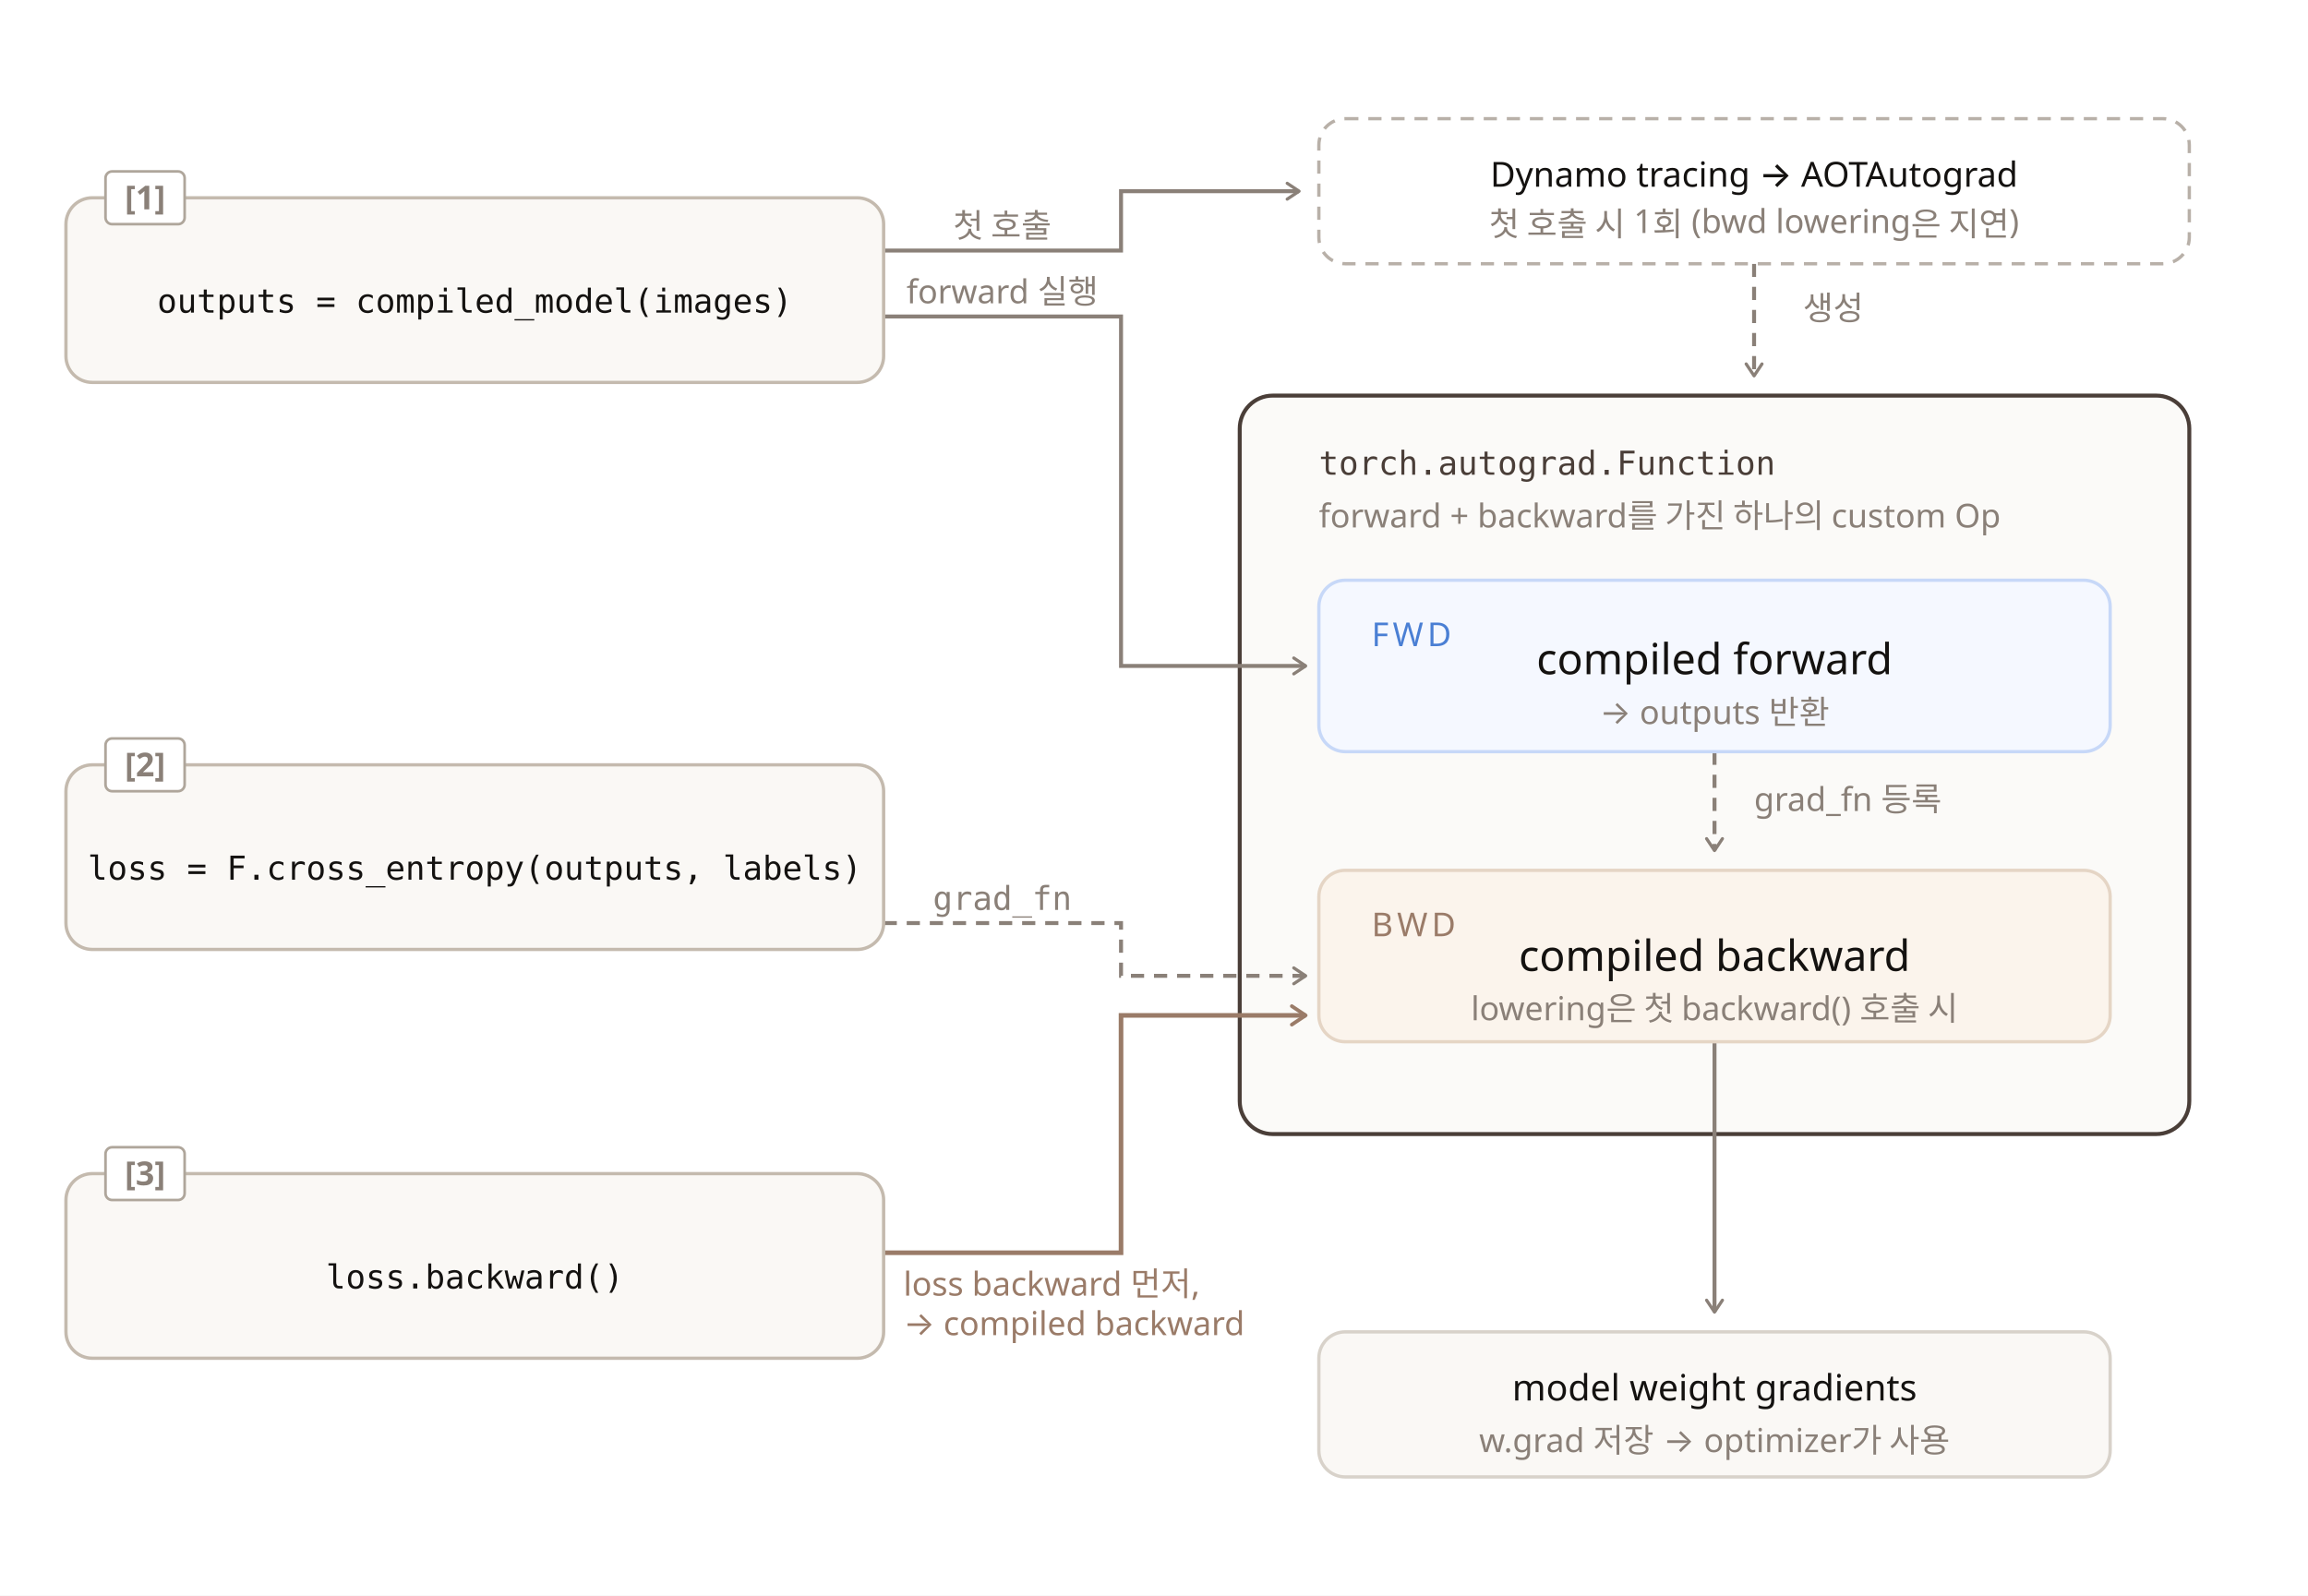
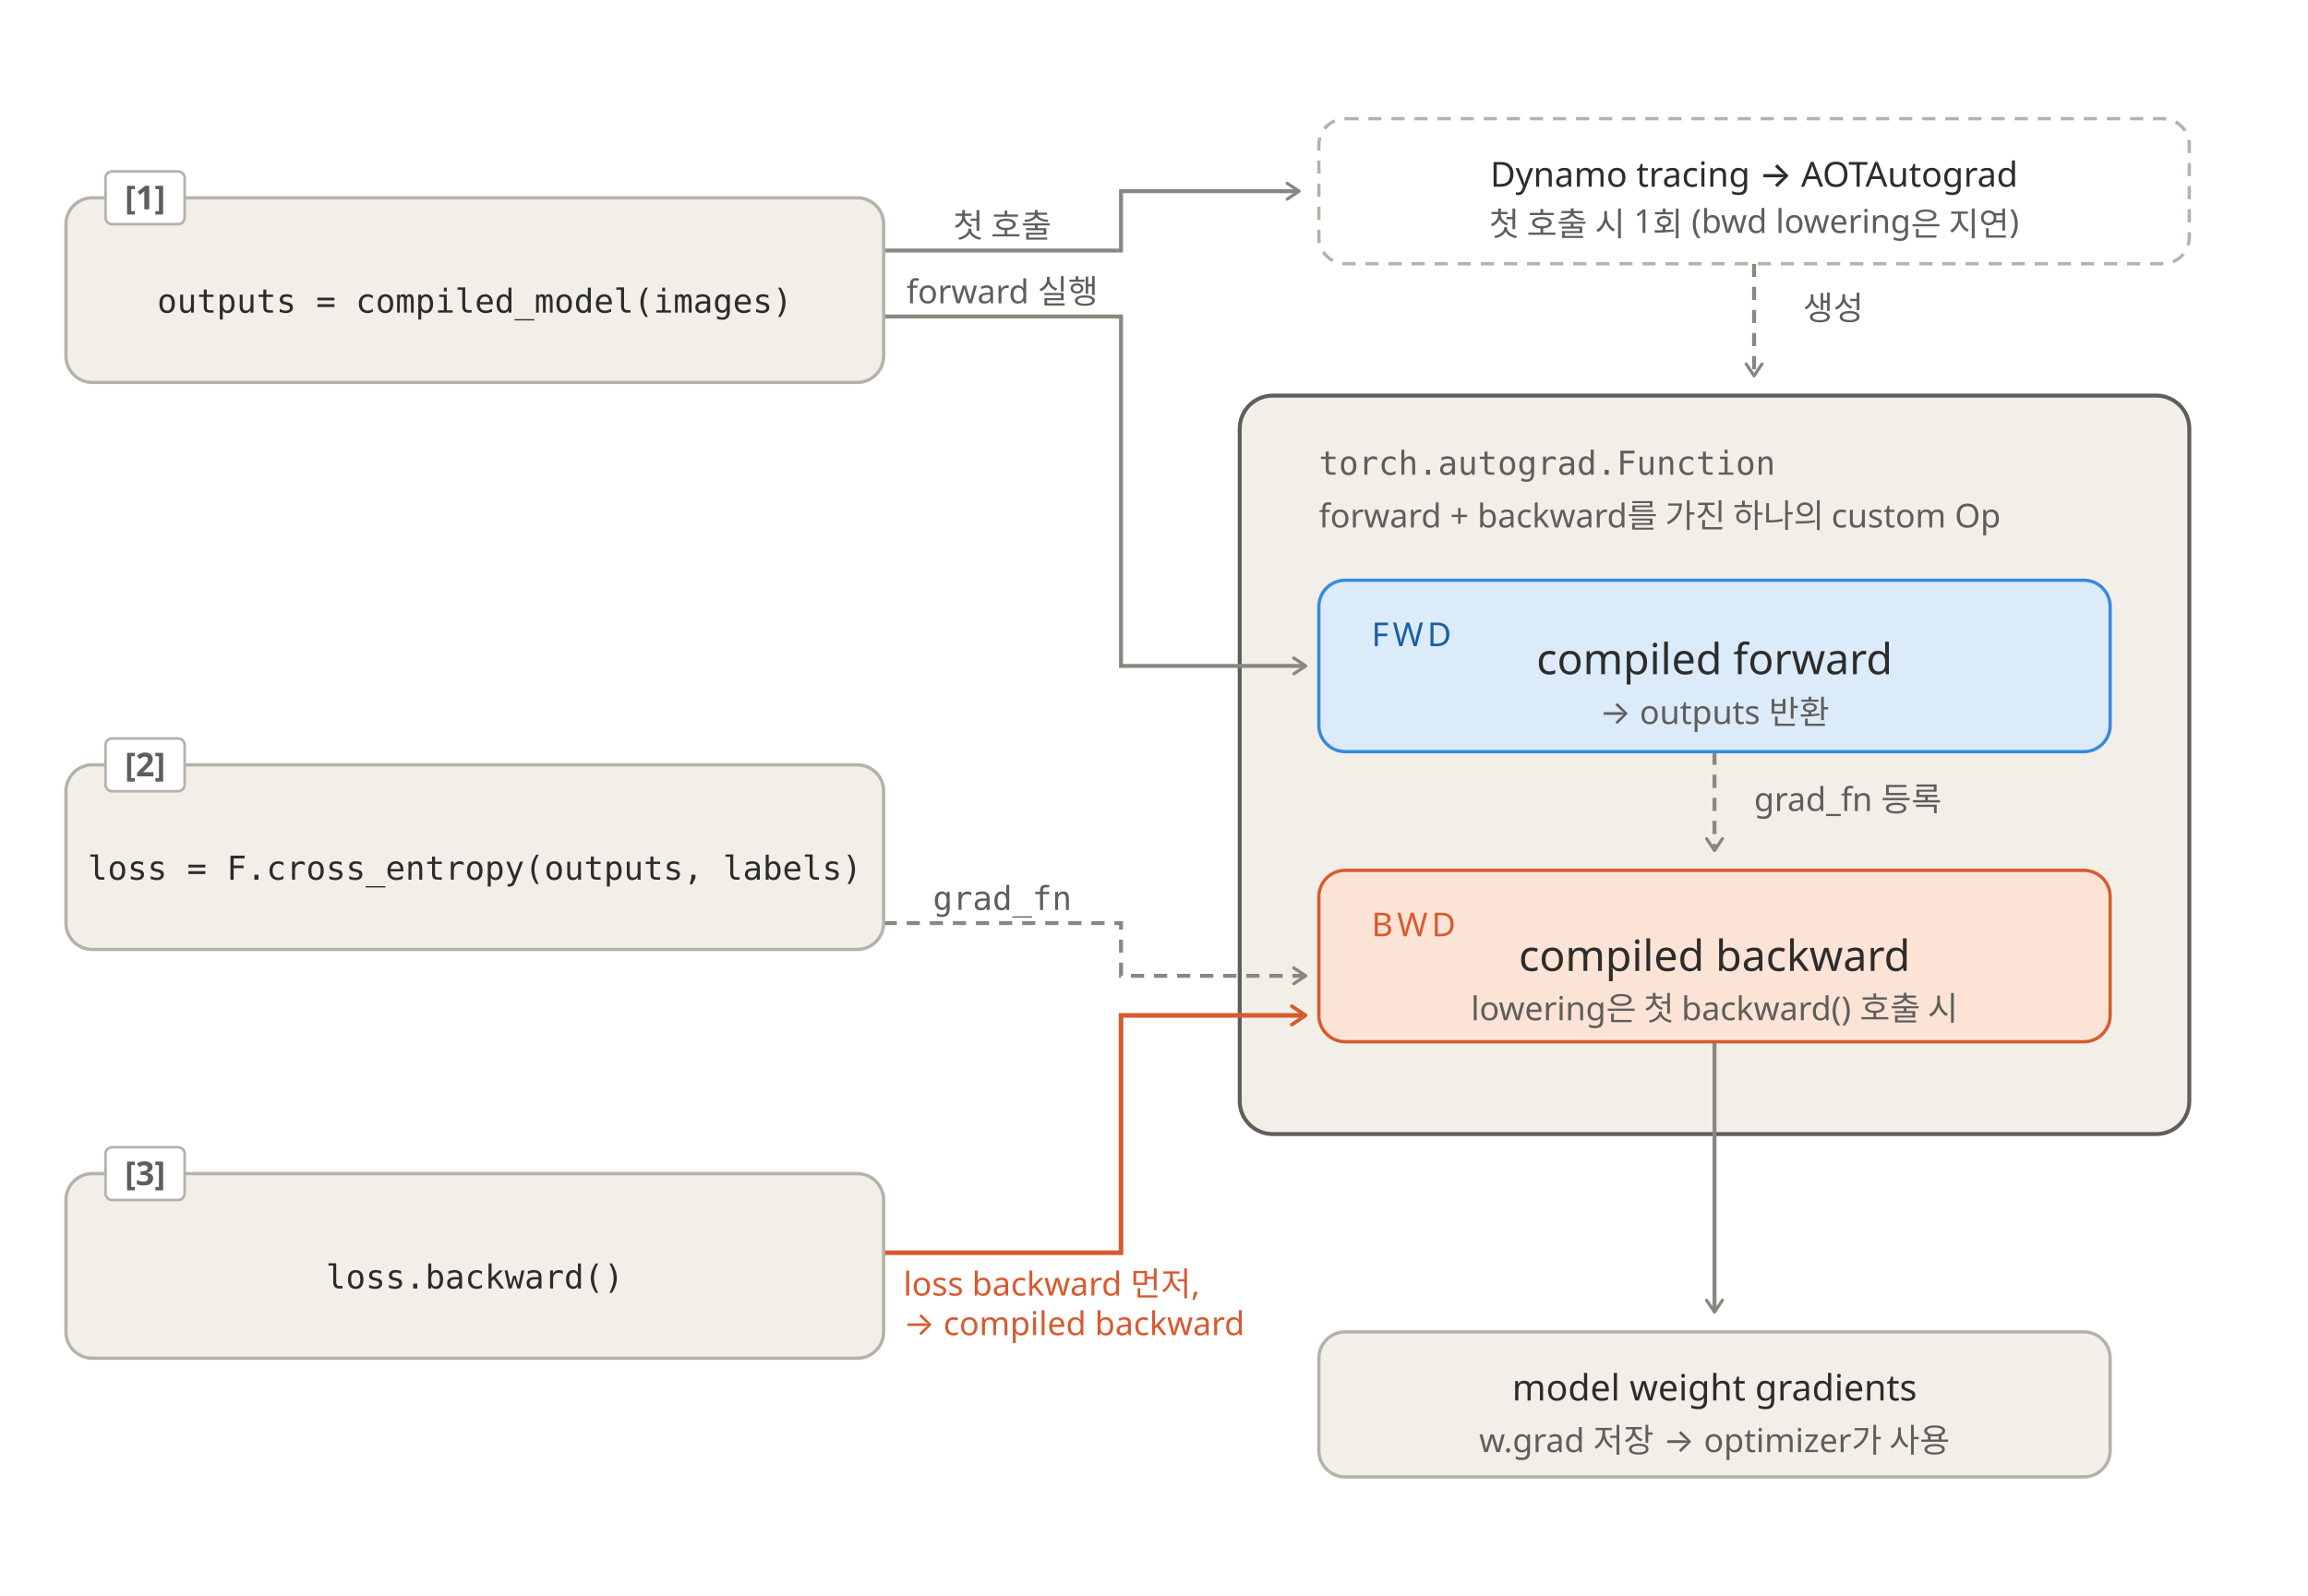
<svg xmlns="http://www.w3.org/2000/svg" viewBox="0 0 700 484" width="700" height="484" role="img" aria-labelledby="ctf-light-title ctf-light-desc">
  <defs>
    <marker id="ctf-arr" viewBox="0 0 10 10" refX="8" refY="5" markerWidth="5" markerHeight="5" orient="auto-start-reverse">
-       <path d="M2 1L8 5L2 9" fill="none" stroke="#8A8078" stroke-width="1.6" stroke-linecap="round" stroke-linejoin="round" />
+       <path d="M2 1L8 5L2 9" fill="none" stroke="#888780" stroke-width="1.6" stroke-linecap="round" stroke-linejoin="round" />
    </marker>
    <marker id="ctf-arr-warm" viewBox="0 0 10 10" refX="8" refY="5" markerWidth="5" markerHeight="5" orient="auto-start-reverse">
-       <path d="M2 1L8 5L2 9" fill="none" stroke="#9A7B68" stroke-width="1.6" stroke-linecap="round" stroke-linejoin="round" />
+       <path d="M2 1L8 5L2 9" fill="none" stroke="#D85A30" stroke-width="1.6" stroke-linecap="round" stroke-linejoin="round" />
    </marker>
  </defs>
  <rect width="700" height="484" fill="#FFFFFF" />
-   <rect x="376" y="120" width="288" height="224" rx="10" fill="#FBFAF8" stroke="#4A3E38" stroke-width="1.2" />
-   <text x="400" y="144" font-family="ui-monospace, SFMono-Regular, Menlo, Consolas, monospace" font-size="10" font-weight="500" fill="#4A3E38">torch.autograd.Function</text>
-   <text x="400" y="160" font-family="'Pretendard', 'Apple SD Gothic Neo', 'Noto Sans KR', 'Segoe UI', system-ui, -apple-system, sans-serif" font-size="10" fill="#8A8078">forward + backward를 가진 하나의 custom Op</text>
-   <path d="M268 76 H340 V58 H394" fill="none" stroke="#8A8078" stroke-width="1.2" marker-end="url(#ctf-arr)" />
+   <rect x="376" y="120" width="288" height="224" rx="10" fill="#F1EFE8" stroke="#5F5E5A" stroke-width="1.2" />
+   <text x="400" y="144" font-family="ui-monospace, SFMono-Regular, Menlo, Consolas, monospace" font-size="10" font-weight="500" fill="#5F5E5A">torch.autograd.Function</text>
+   <text x="400" y="160" font-family="'Pretendard', 'Apple SD Gothic Neo', 'Noto Sans KR', 'Segoe UI', system-ui, -apple-system, sans-serif" font-size="10" fill="#5F5E5A">forward + backward를 가진 하나의 custom Op</text>
+   <path d="M268 76 H340 V58 H394" fill="none" stroke="#888780" stroke-width="1.2" marker-end="url(#ctf-arr)" />
  <rect x="276" y="61" width="56" height="13" rx="2" fill="#FFFFFF" />
-   <text x="304" y="72" font-family="'Pretendard', 'Apple SD Gothic Neo', 'Noto Sans KR', 'Segoe UI', system-ui, -apple-system, sans-serif" font-size="10" fill="#8A8078" text-anchor="middle">첫 호출</text>
-   <path d="M532 80 V114" fill="none" stroke="#8A8078" stroke-width="1.2" stroke-dasharray="4,3" marker-end="url(#ctf-arr)" />
+   <text x="304" y="72" font-family="'Pretendard', 'Apple SD Gothic Neo', 'Noto Sans KR', 'Segoe UI', system-ui, -apple-system, sans-serif" font-size="10" fill="#5F5E5A" text-anchor="middle">첫 호출</text>
+   <path d="M532 80 V114" fill="none" stroke="#888780" stroke-width="1.2" stroke-dasharray="4,3" marker-end="url(#ctf-arr)" />
  <rect x="540" y="88" width="32" height="12" rx="2" fill="#FFFFFF" />
-   <text x="556" y="97" font-family="'Pretendard', 'Apple SD Gothic Neo', 'Noto Sans KR', 'Segoe UI', system-ui, -apple-system, sans-serif" font-size="10" fill="#8A8078" text-anchor="middle">생성</text>
-   <path d="M268 96 H340 V202 H396" fill="none" stroke="#8A8078" stroke-width="1.2" marker-end="url(#ctf-arr)" />
+   <text x="556" y="97" font-family="'Pretendard', 'Apple SD Gothic Neo', 'Noto Sans KR', 'Segoe UI', system-ui, -apple-system, sans-serif" font-size="10" fill="#5F5E5A" text-anchor="middle">생성</text>
+   <path d="M268 96 H340 V202 H396" fill="none" stroke="#888780" stroke-width="1.2" marker-end="url(#ctf-arr)" />
  <rect x="268" y="81" width="72" height="14" rx="2" fill="#FFFFFF" />
-   <text x="304" y="92" font-family="'Pretendard', 'Apple SD Gothic Neo', 'Noto Sans KR', 'Segoe UI', system-ui, -apple-system, sans-serif" font-size="10" fill="#8A8078" text-anchor="middle">forward 실행</text>
-   <path d="M520 228 V258" fill="none" stroke="#8A8078" stroke-width="1.2" stroke-dasharray="4,3" marker-end="url(#ctf-arr)" />
-   <rect x="528" y="236" width="80" height="14" rx="2" fill="#FBFAF8" />
-   <text x="532" y="246" font-family="'Pretendard', 'Apple SD Gothic Neo', 'Noto Sans KR', 'Segoe UI', system-ui, -apple-system, sans-serif" font-size="10" fill="#8A8078">grad_fn 등록</text>
-   <path d="M268 280 H340 V296 H396" fill="none" stroke="#8A8078" stroke-width="1.2" stroke-dasharray="4,3" marker-end="url(#ctf-arr)" />
+   <text x="304" y="92" font-family="'Pretendard', 'Apple SD Gothic Neo', 'Noto Sans KR', 'Segoe UI', system-ui, -apple-system, sans-serif" font-size="10" fill="#5F5E5A" text-anchor="middle">forward 실행</text>
+   <path d="M520 228 V258" fill="none" stroke="#888780" stroke-width="1.2" stroke-dasharray="4,3" marker-end="url(#ctf-arr)" />
+   <rect x="528" y="236" width="80" height="14" rx="2" fill="#F1EFE8" />
+   <text x="532" y="246" font-family="'Pretendard', 'Apple SD Gothic Neo', 'Noto Sans KR', 'Segoe UI', system-ui, -apple-system, sans-serif" font-size="10" fill="#5F5E5A">grad_fn 등록</text>
+   <path d="M268 280 H340 V296 H396" fill="none" stroke="#888780" stroke-width="1.2" stroke-dasharray="4,3" marker-end="url(#ctf-arr)" />
  <rect x="280" y="265" width="48" height="13" rx="2" fill="#FFFFFF" />
-   <text x="304" y="276" font-family="ui-monospace, SFMono-Regular, Menlo, Consolas, monospace" font-size="10" fill="#8A8078" text-anchor="middle">grad_fn</text>
-   <path d="M268 380 H340 V308 H396" fill="none" stroke="#9A7B68" stroke-width="1.4" marker-end="url(#ctf-arr-warm)" />
+   <text x="304" y="276" font-family="ui-monospace, SFMono-Regular, Menlo, Consolas, monospace" font-size="10" fill="#5F5E5A" text-anchor="middle">grad_fn</text>
+   <path d="M268 380 H340 V308 H396" fill="none" stroke="#D85A30" stroke-width="1.4" marker-end="url(#ctf-arr-warm)" />
  <rect x="270" y="384" width="116" height="24" rx="2" fill="#FFFFFF" />
-   <text x="274" y="393" font-family="'Pretendard', 'Apple SD Gothic Neo', 'Noto Sans KR', 'Segoe UI', system-ui, -apple-system, sans-serif" font-size="10" fill="#9A7B68" text-anchor="start">loss backward 먼저,</text>
-   <text x="274" y="405" font-family="'Pretendard', 'Apple SD Gothic Neo', 'Noto Sans KR', 'Segoe UI', system-ui, -apple-system, sans-serif" font-size="10" fill="#9A7B68" text-anchor="start">→ compiled backward</text>
-   <path d="M520 316 V398" fill="none" stroke="#8A8078" stroke-width="1.2" marker-end="url(#ctf-arr)" />
-   <rect x="20" y="60" width="248" height="56" rx="8" fill="#FAF8F5" stroke="#C4BAAE" stroke-width="1" />
-   <rect x="32" y="52" width="24" height="16" rx="2" fill="#FFFFFF" stroke="#AFA69B" stroke-width="0.8" />
-   <text x="44" y="63.5" font-family="'Pretendard', 'Apple SD Gothic Neo', 'Noto Sans KR', 'Segoe UI', system-ui, -apple-system, sans-serif" font-size="10" font-weight="600" fill="#8A8078" text-anchor="middle">[1]</text>
-   <text x="144" y="92" font-family="ui-monospace, SFMono-Regular, Menlo, Consolas, monospace" font-size="10" font-weight="500" fill="#141210" text-anchor="middle" dominant-baseline="middle">outputs = compiled_model(images)</text>
-   <rect x="20" y="232" width="248" height="56" rx="8" fill="#FAF8F5" stroke="#C4BAAE" stroke-width="1" />
-   <rect x="32" y="224" width="24" height="16" rx="2" fill="#FFFFFF" stroke="#AFA69B" stroke-width="0.8" />
-   <text x="44" y="235.5" font-family="'Pretendard', 'Apple SD Gothic Neo', 'Noto Sans KR', 'Segoe UI', system-ui, -apple-system, sans-serif" font-size="10" font-weight="600" fill="#8A8078" text-anchor="middle">[2]</text>
-   <text x="144" y="264" font-family="ui-monospace, SFMono-Regular, Menlo, Consolas, monospace" font-size="10" font-weight="500" fill="#141210" text-anchor="middle" dominant-baseline="middle">loss = F.cross_entropy(outputs, labels)</text>
-   <rect x="20" y="356" width="248" height="56" rx="8" fill="#FAF8F5" stroke="#C4BAAE" stroke-width="1" />
-   <rect x="32" y="348" width="24" height="16" rx="2" fill="#FFFFFF" stroke="#AFA69B" stroke-width="0.8" />
-   <text x="44" y="359.5" font-family="'Pretendard', 'Apple SD Gothic Neo', 'Noto Sans KR', 'Segoe UI', system-ui, -apple-system, sans-serif" font-size="10" font-weight="600" fill="#8A8078" text-anchor="middle">[3]</text>
-   <text x="144" y="388" font-family="ui-monospace, SFMono-Regular, Menlo, Consolas, monospace" font-size="10" font-weight="500" fill="#141210" text-anchor="middle" dominant-baseline="middle">loss.backward()</text>
-   <rect x="400" y="36" width="264" height="44" rx="8" fill="#FFFFFF" stroke="#B8B0A8" stroke-width="1" stroke-dasharray="4,3" />
-   <text x="532" y="53" font-family="'Pretendard', 'Apple SD Gothic Neo', 'Noto Sans KR', 'Segoe UI', system-ui, -apple-system, sans-serif" font-size="10.5" font-weight="500" fill="#141210" text-anchor="middle" dominant-baseline="middle">Dynamo tracing → AOTAutograd</text>
-   <text x="532" y="68" font-family="'Pretendard', 'Apple SD Gothic Neo', 'Noto Sans KR', 'Segoe UI', system-ui, -apple-system, sans-serif" font-size="10" fill="#8A8078" text-anchor="middle" dominant-baseline="middle">첫 호출 시 1회 (bwd lowering은 지연)</text>
-   <rect x="400" y="176" width="240" height="52" rx="8" fill="#F5F8FF" stroke="#C7D8F8" stroke-width="1" />
-   <text x="416" y="196" font-family="'Pretendard', 'Apple SD Gothic Neo', 'Noto Sans KR', 'Segoe UI', system-ui, -apple-system, sans-serif" font-size="10" font-weight="500" letter-spacing="1.2" fill="#4A7FD4">FWD</text>
-   <text x="520" y="200" font-family="'Pretendard', 'Apple SD Gothic Neo', 'Noto Sans KR', 'Segoe UI', system-ui, -apple-system, sans-serif" font-size="13" font-weight="500" fill="#141210" text-anchor="middle" dominant-baseline="middle">compiled forward</text>
-   <text x="520" y="216" font-family="'Pretendard', 'Apple SD Gothic Neo', 'Noto Sans KR', 'Segoe UI', system-ui, -apple-system, sans-serif" font-size="10" fill="#8A8078" text-anchor="middle" dominant-baseline="middle">→ outputs 반환</text>
-   <rect x="400" y="264" width="240" height="52" rx="8" fill="#FBF4EC" stroke="#E5D5C5" stroke-width="1" />
-   <text x="416" y="284" font-family="'Pretendard', 'Apple SD Gothic Neo', 'Noto Sans KR', 'Segoe UI', system-ui, -apple-system, sans-serif" font-size="10" font-weight="500" letter-spacing="1.2" fill="#9A7B68">BWD</text>
-   <text x="520" y="290" font-family="'Pretendard', 'Apple SD Gothic Neo', 'Noto Sans KR', 'Segoe UI', system-ui, -apple-system, sans-serif" font-size="13" font-weight="500" fill="#141210" text-anchor="middle" dominant-baseline="middle">compiled backward</text>
-   <text x="520" y="306" font-family="'Pretendard', 'Apple SD Gothic Neo', 'Noto Sans KR', 'Segoe UI', system-ui, -apple-system, sans-serif" font-size="10" fill="#8A8078" text-anchor="middle" dominant-baseline="middle">lowering은 첫 backward() 호출 시</text>
-   <rect x="400" y="404" width="240" height="44" rx="8" fill="#FAF8F5" stroke="#D8D2CA" stroke-width="1" />
-   <text x="520" y="421" font-family="'Pretendard', 'Apple SD Gothic Neo', 'Noto Sans KR', 'Segoe UI', system-ui, -apple-system, sans-serif" font-size="11" font-weight="500" fill="#141210" text-anchor="middle" dominant-baseline="middle">model weight gradients</text>
-   <text x="520" y="437" font-family="'Pretendard', 'Apple SD Gothic Neo', 'Noto Sans KR', 'Segoe UI', system-ui, -apple-system, sans-serif" font-size="10" fill="#8A8078" text-anchor="middle" dominant-baseline="middle">w.grad 저장 → optimizer가 사용</text>
+   <text x="274" y="393" font-family="'Pretendard', 'Apple SD Gothic Neo', 'Noto Sans KR', 'Segoe UI', system-ui, -apple-system, sans-serif" font-size="10" fill="#D85A30" text-anchor="start">loss backward 먼저,</text>
+   <text x="274" y="405" font-family="'Pretendard', 'Apple SD Gothic Neo', 'Noto Sans KR', 'Segoe UI', system-ui, -apple-system, sans-serif" font-size="10" fill="#D85A30" text-anchor="start">→ compiled backward</text>
+   <path d="M520 316 V398" fill="none" stroke="#888780" stroke-width="1.2" marker-end="url(#ctf-arr)" />
+   <rect x="20" y="60" width="248" height="56" rx="8" fill="#F1EFE8" stroke="#B4B2A9" stroke-width="1" />
+   <rect x="32" y="52" width="24" height="16" rx="2" fill="#FFFFFF" stroke="#B4B2A9" stroke-width="0.8" />
+   <text x="44" y="63.5" font-family="'Pretendard', 'Apple SD Gothic Neo', 'Noto Sans KR', 'Segoe UI', system-ui, -apple-system, sans-serif" font-size="10" font-weight="600" fill="#5F5E5A" text-anchor="middle">[1]</text>
+   <text x="144" y="92" font-family="ui-monospace, SFMono-Regular, Menlo, Consolas, monospace" font-size="10" font-weight="500" fill="#2C2C2A" text-anchor="middle" dominant-baseline="middle">outputs = compiled_model(images)</text>
+   <rect x="20" y="232" width="248" height="56" rx="8" fill="#F1EFE8" stroke="#B4B2A9" stroke-width="1" />
+   <rect x="32" y="224" width="24" height="16" rx="2" fill="#FFFFFF" stroke="#B4B2A9" stroke-width="0.8" />
+   <text x="44" y="235.5" font-family="'Pretendard', 'Apple SD Gothic Neo', 'Noto Sans KR', 'Segoe UI', system-ui, -apple-system, sans-serif" font-size="10" font-weight="600" fill="#5F5E5A" text-anchor="middle">[2]</text>
+   <text x="144" y="264" font-family="ui-monospace, SFMono-Regular, Menlo, Consolas, monospace" font-size="10" font-weight="500" fill="#2C2C2A" text-anchor="middle" dominant-baseline="middle">loss = F.cross_entropy(outputs, labels)</text>
+   <rect x="20" y="356" width="248" height="56" rx="8" fill="#F1EFE8" stroke="#B4B2A9" stroke-width="1" />
+   <rect x="32" y="348" width="24" height="16" rx="2" fill="#FFFFFF" stroke="#B4B2A9" stroke-width="0.8" />
+   <text x="44" y="359.5" font-family="'Pretendard', 'Apple SD Gothic Neo', 'Noto Sans KR', 'Segoe UI', system-ui, -apple-system, sans-serif" font-size="10" font-weight="600" fill="#5F5E5A" text-anchor="middle">[3]</text>
+   <text x="144" y="388" font-family="ui-monospace, SFMono-Regular, Menlo, Consolas, monospace" font-size="10" font-weight="500" fill="#2C2C2A" text-anchor="middle" dominant-baseline="middle">loss.backward()</text>
+   <rect x="400" y="36" width="264" height="44" rx="8" fill="#FFFFFF" stroke="#B4B2A9" stroke-width="1" stroke-dasharray="4,3" />
+   <text x="532" y="53" font-family="'Pretendard', 'Apple SD Gothic Neo', 'Noto Sans KR', 'Segoe UI', system-ui, -apple-system, sans-serif" font-size="10.5" font-weight="500" fill="#2C2C2A" text-anchor="middle" dominant-baseline="middle">Dynamo tracing → AOTAutograd</text>
+   <text x="532" y="68" font-family="'Pretendard', 'Apple SD Gothic Neo', 'Noto Sans KR', 'Segoe UI', system-ui, -apple-system, sans-serif" font-size="10" fill="#5F5E5A" text-anchor="middle" dominant-baseline="middle">첫 호출 시 1회 (bwd lowering은 지연)</text>
+   <rect x="400" y="176" width="240" height="52" rx="8" fill="#DCEBFA" stroke="#378ADD" stroke-width="1" />
+   <text x="416" y="196" font-family="'Pretendard', 'Apple SD Gothic Neo', 'Noto Sans KR', 'Segoe UI', system-ui, -apple-system, sans-serif" font-size="10" font-weight="500" letter-spacing="1.2" fill="#185FA5">FWD</text>
+   <text x="520" y="200" font-family="'Pretendard', 'Apple SD Gothic Neo', 'Noto Sans KR', 'Segoe UI', system-ui, -apple-system, sans-serif" font-size="13" font-weight="500" fill="#2C2C2A" text-anchor="middle" dominant-baseline="middle">compiled forward</text>
+   <text x="520" y="216" font-family="'Pretendard', 'Apple SD Gothic Neo', 'Noto Sans KR', 'Segoe UI', system-ui, -apple-system, sans-serif" font-size="10" fill="#5F5E5A" text-anchor="middle" dominant-baseline="middle">→ outputs 반환</text>
+   <rect x="400" y="264" width="240" height="52" rx="8" fill="#FBE3D6" stroke="#D85A30" stroke-width="1" />
+   <text x="416" y="284" font-family="'Pretendard', 'Apple SD Gothic Neo', 'Noto Sans KR', 'Segoe UI', system-ui, -apple-system, sans-serif" font-size="10" font-weight="500" letter-spacing="1.2" fill="#D85A30">BWD</text>
+   <text x="520" y="290" font-family="'Pretendard', 'Apple SD Gothic Neo', 'Noto Sans KR', 'Segoe UI', system-ui, -apple-system, sans-serif" font-size="13" font-weight="500" fill="#2C2C2A" text-anchor="middle" dominant-baseline="middle">compiled backward</text>
+   <text x="520" y="306" font-family="'Pretendard', 'Apple SD Gothic Neo', 'Noto Sans KR', 'Segoe UI', system-ui, -apple-system, sans-serif" font-size="10" fill="#5F5E5A" text-anchor="middle" dominant-baseline="middle">lowering은 첫 backward() 호출 시</text>
+   <rect x="400" y="404" width="240" height="44" rx="8" fill="#F1EFE8" stroke="#B4B2A9" stroke-width="1" />
+   <text x="520" y="421" font-family="'Pretendard', 'Apple SD Gothic Neo', 'Noto Sans KR', 'Segoe UI', system-ui, -apple-system, sans-serif" font-size="11" font-weight="500" fill="#2C2C2A" text-anchor="middle" dominant-baseline="middle">model weight gradients</text>
+   <text x="520" y="437" font-family="'Pretendard', 'Apple SD Gothic Neo', 'Noto Sans KR', 'Segoe UI', system-ui, -apple-system, sans-serif" font-size="10" fill="#5F5E5A" text-anchor="middle" dominant-baseline="middle">w.grad 저장 → optimizer가 사용</text>
</svg>
